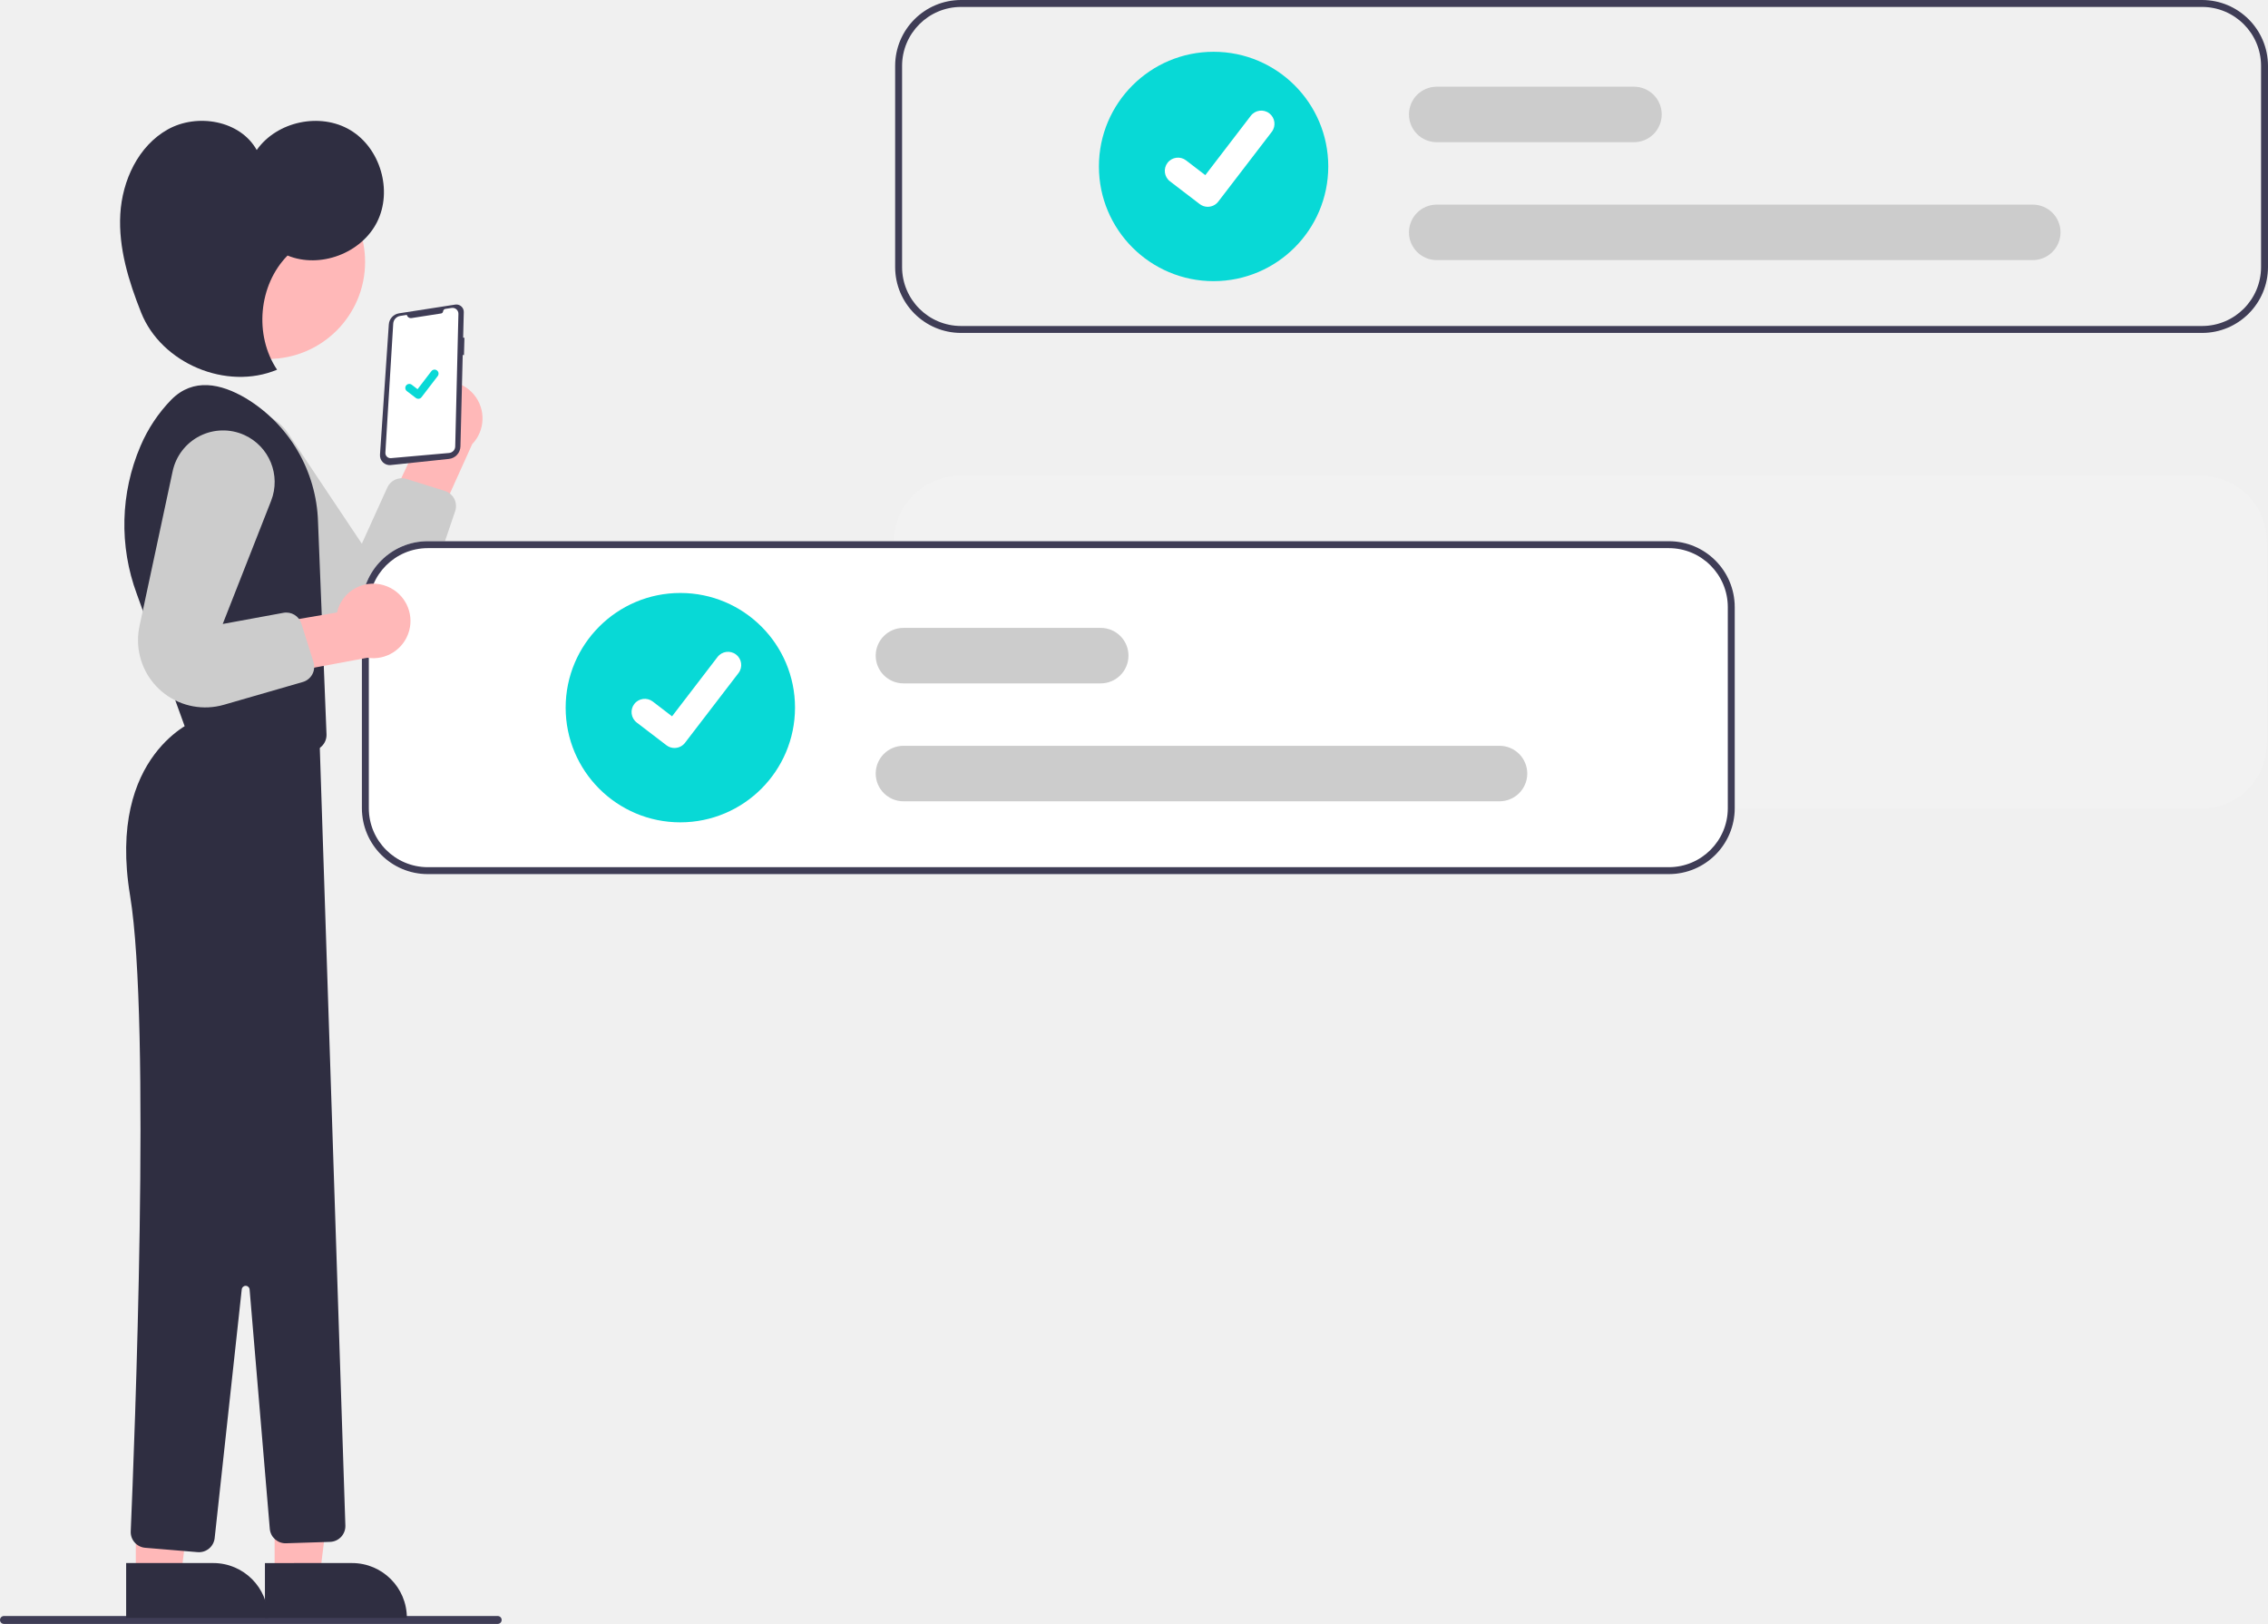
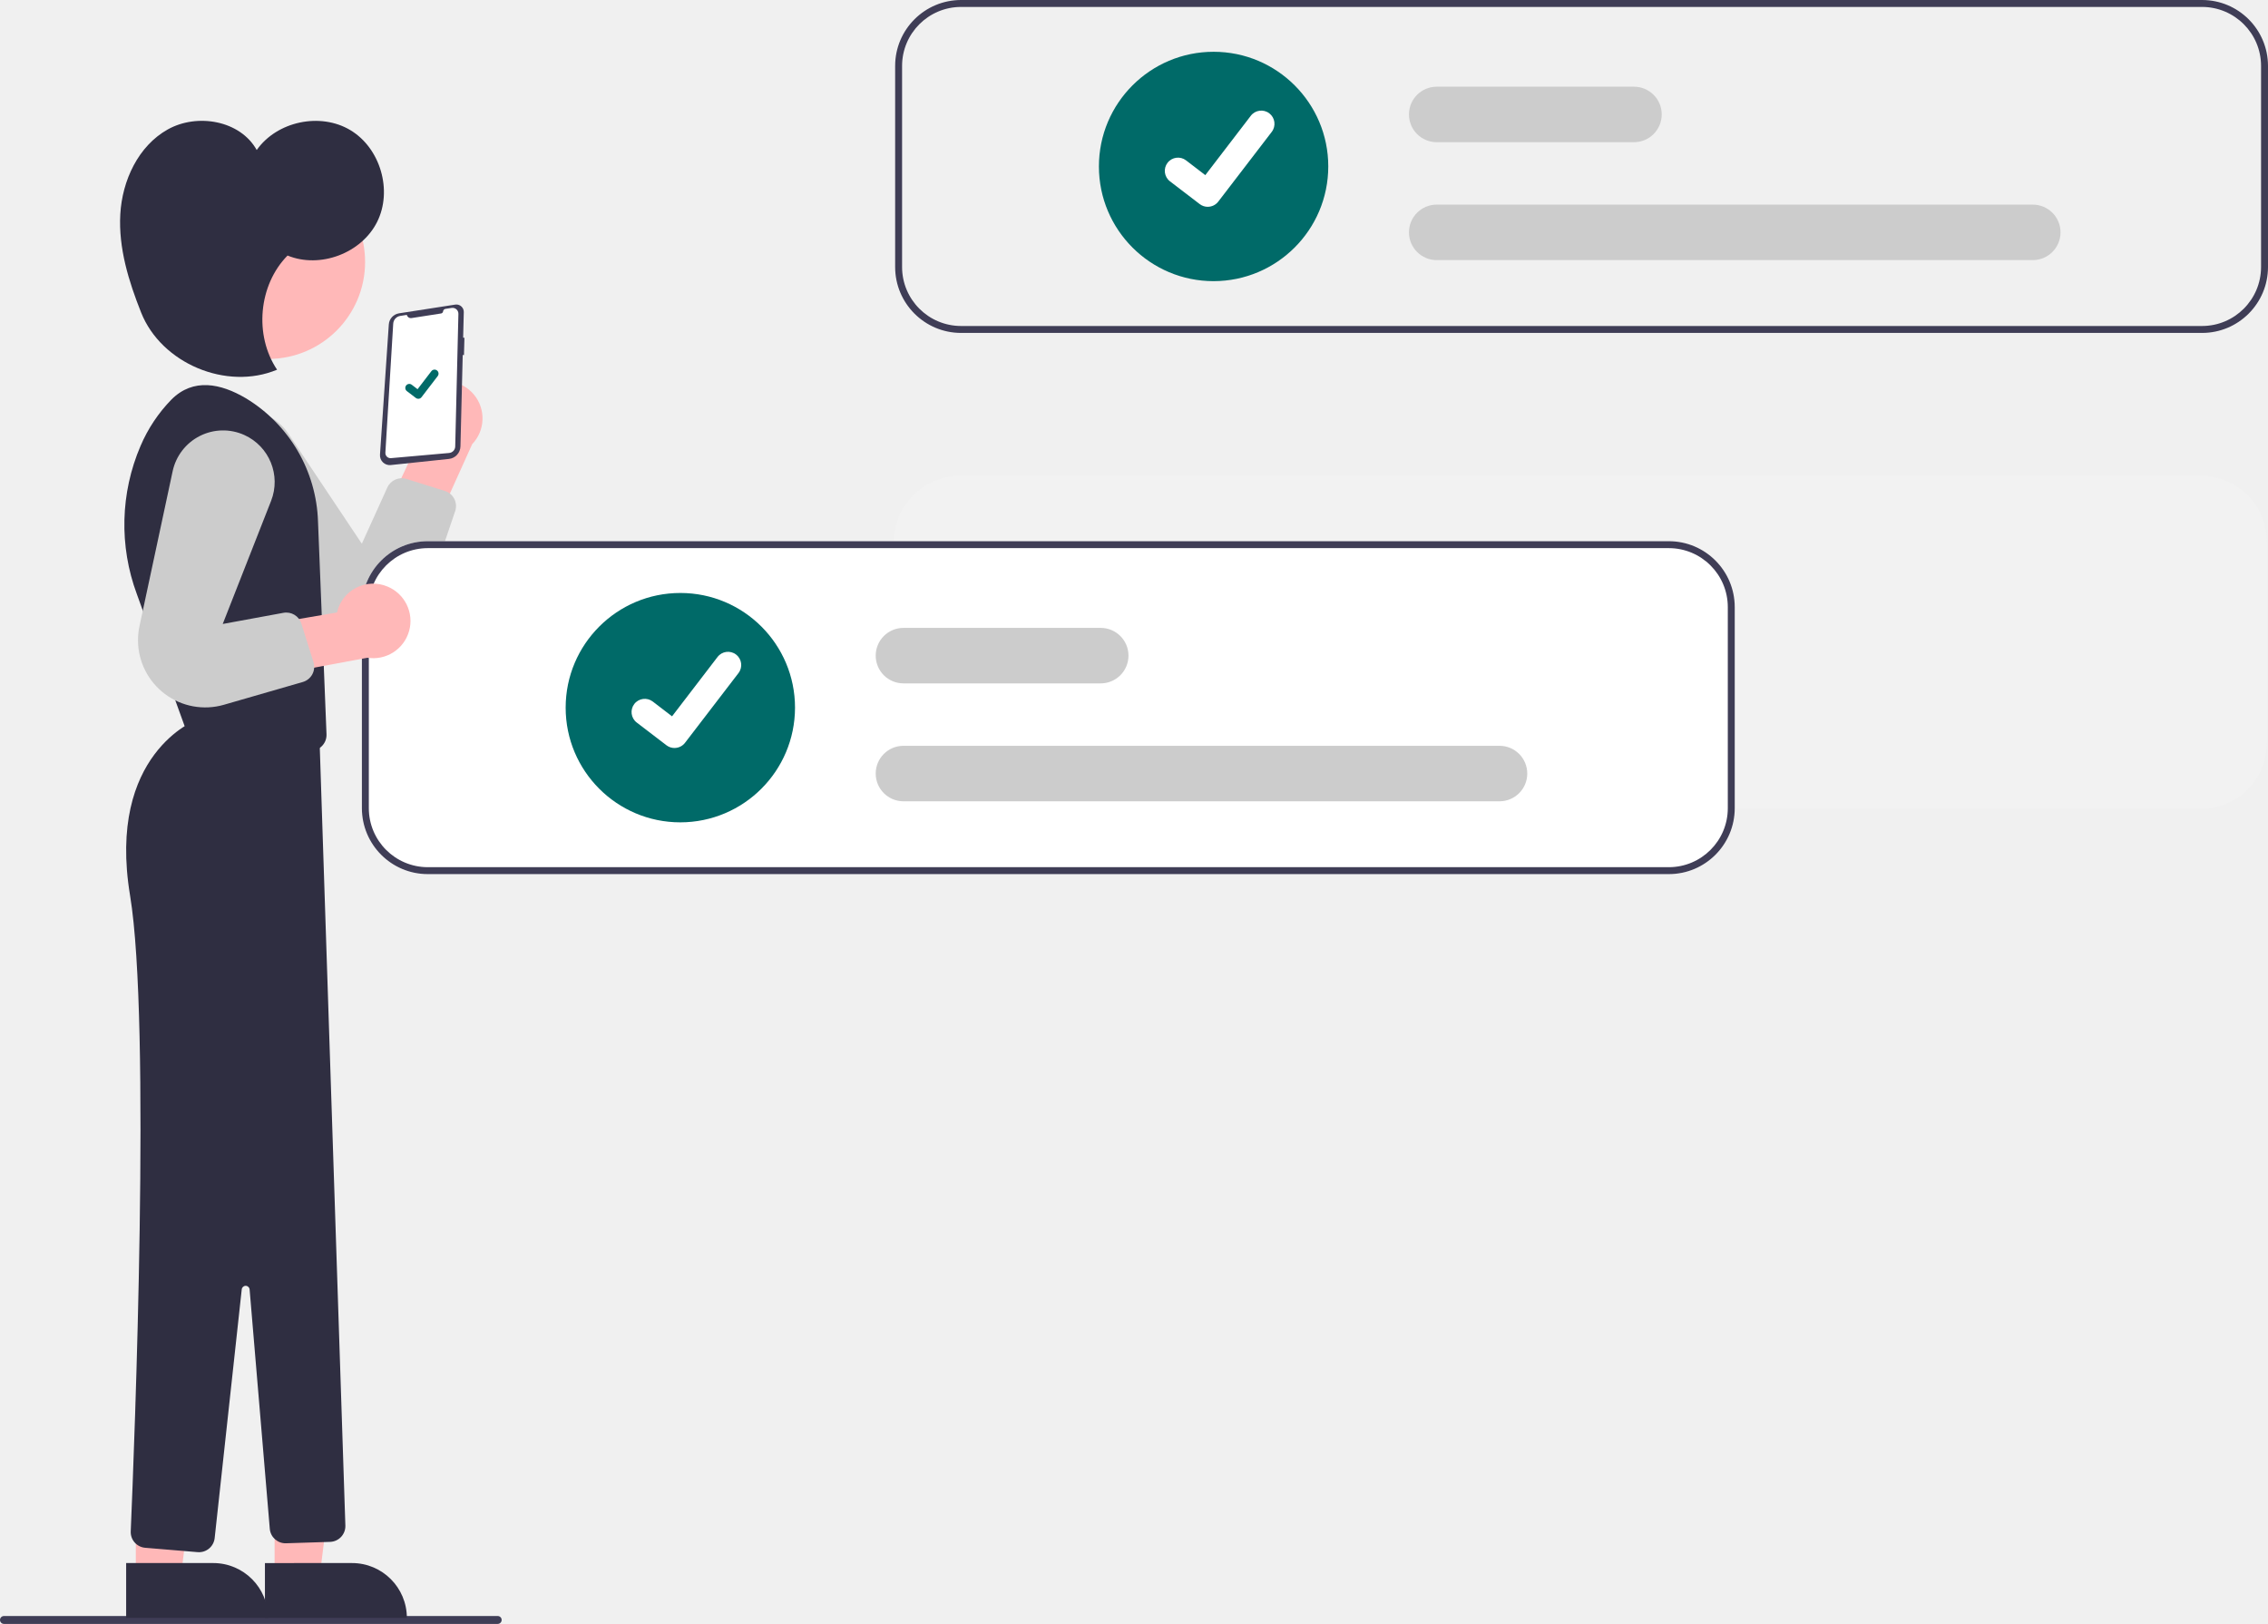
<svg xmlns="http://www.w3.org/2000/svg" data-name="Layer 1" width="574.171" height="411.085" viewBox="0 0 574.171 411.085">
  <path d="M870.11,364.922H555.916a16.695,16.695,0,0,0-16.68,16.68v50.919a16.695,16.695,0,0,0,16.68,16.68h314.194a16.695,16.695,0,0,0,16.68-16.68V381.603A16.695,16.695,0,0,0,870.11,364.922Z" transform="translate(-312.9146 -244.4577)" fill="#f2f2f2" />
  <path d="M438.915,655.542h-125a1,1,0,1,1,0-2h125a1,1,0,0,1,0,2Z" transform="translate(-312.9146 -244.4577)" fill="#3f3d56" />
  <path d="M420.561,342.436a9.377,9.377,0,0,0-1.922,14.249l-9.087,19.406,10.446,8.399,12.448-27.585a9.428,9.428,0,0,0-11.885-14.469Z" transform="translate(-312.9146 -244.4577)" fill="#ffb8b8" />
  <path d="M368.339,350.311l0,0a13.058,13.058,0,0,1,17.583,3.942l18.595,27.842,6.455-14.231a4,4,0,0,1,4.835-2.166l9.743,3.044a4,4,0,0,1,2.596,5.101l-6.67,19.694a17.019,17.019,0,0,1-25.758,8.568l0,0a17.019,17.019,0,0,1-2.787-2.397L365.529,370.428A13.058,13.058,0,0,1,368.339,350.311Z" transform="translate(-312.9146 -244.4577)" fill="#ccc" />
  <path d="M428.492,321.543a1.882,1.882,0,0,1,1.835,1.929l-.161,6.463.324.03-.116,4.389-.317-.04-.575,23.152a3.265,3.265,0,0,1-2.922,3.166l-14.722,1.55a2.471,2.471,0,0,1-2.724-2.624l2.233-32.967a3.057,3.057,0,0,1,2.581-2.815l14.212-2.208h0A1.88,1.88,0,0,1,428.492,321.543Z" transform="translate(-312.9146 -244.4577)" fill="#3f3d56" />
  <path d="M417.099,324.974l7.471-1.161a.619.619,0,0,0,.52-.544h0a.701.701,0,0,1,.589-.616l1.574-.244a1.485,1.485,0,0,1,1.713,1.503l-.809,33.567a1.696,1.696,0,0,1-1.545,1.648l-14.711,1.308a1.309,1.309,0,0,1-1.423-1.384l1.985-32.663a2.113,2.113,0,0,1,1.785-1.96l1.659-.258A1.058,1.058,0,0,0,417.099,324.974Z" transform="translate(-312.9146 -244.4577)" fill="#fff" />
  <polygon points="69.522 398.946 80.954 398.945 86.391 354.849 69.518 354.851 69.522 398.946" fill="#ffb8b8" />
  <path d="M379.987,640.136h35.93a0,0,0,0,1,0,0v13.882a0,0,0,0,1,0,0H393.869a13.882,13.882,0,0,1-13.882-13.882v0A0,0,0,0,1,379.987,640.136Z" transform="translate(483.0473 1049.661) rotate(179.9948)" fill="#2f2e41" />
  <polygon points="34.386 398.946 45.818 398.945 51.255 354.849 34.382 354.851 34.386 398.946" fill="#ffb8b8" />
  <path d="M344.851,640.136h35.93a0,0,0,0,1,0,0v13.882a0,0,0,0,1,0,0H358.733a13.882,13.882,0,0,1-13.882-13.882v0A0,0,0,0,1,344.851,640.136Z" transform="translate(412.7759 1049.664) rotate(179.9948)" fill="#2f2e41" />
  <circle cx="67.867" cy="66.306" r="24.561" fill="#ffb8b8" />
  <path d="M393.422,376.476a37.859,37.859,0,0,0-18.28-31.212c-6.345-3.739-13.291-5.197-18.816.328a38.354,38.354,0,0,0-7.836,11.761,50.505,50.505,0,0,0-.934,37.49l13.152,36.334,30.439,3.298a4,4,0,0,0,4.428-4.136Z" transform="translate(-312.9146 -244.4577)" fill="#2f2e41" />
  <path d="M362.638,426.703s-22.741,8.49-16.796,44.439c5.335,32.258,1.095,139.33.169,160.973a3.996,3.996,0,0,0,3.664,4.154l13.275,1.106a4,4,0,0,0,4.309-3.553l6.856-62.974a1,1,0,0,1,1.991.024l5.109,60.595a4,4,0,0,0,4.112,3.662l11.15-.353a4,4,0,0,0,3.871-4.129l-6.568-199.745Z" transform="translate(-312.9146 -244.4577)" fill="#2f2e41" />
  <path d="M385.711,309.145c8.214,3.369,18.704-.566,22.676-8.507s.828-18.695-6.794-23.247-18.581-2.219-23.688,5.044c-4.154-7.485-15.038-9.393-22.51-5.216s-11.543,12.924-12.025,21.471,2.116,16.966,5.285,24.918c5.127,12.863,21.633,19.788,34.403,14.435C377.211,329.336,378.365,316.593,385.711,309.145Z" transform="translate(-312.9146 -244.4577)" fill="#2f2e41" />
-   <path id="b77c6965-cdfc-4713-bd9a-03fafd9c7c98-128" data-name="Path 395" d="M418.812,345.414a1.008,1.008,0,0,1-.606-.201l-.011-.008-2.284-1.747a1.015,1.015,0,0,1,1.235-1.611l1.479,1.134,3.495-4.56a1.014,1.014,0,0,1,1.422-.188l0.0 0-.022.03.022-.03a1.016,1.016,0,0,1,.188,1.422l-4.111,5.361a1.015,1.015,0,0,1-.807.396Z" transform="translate(-312.9146 -244.4577)" fill="#08d9d6" />
+   <path id="b77c6965-cdfc-4713-bd9a-03fafd9c7c98-752" data-name="Path 395" d="M418.812,345.414a1.008,1.008,0,0,1-.606-.201l-.011-.008-2.284-1.747a1.015,1.015,0,0,1,1.235-1.611l1.479,1.134,3.495-4.56a1.014,1.014,0,0,1,1.422-.188l0.0 0-.022.03.022-.03a1.016,1.016,0,0,1,.188,1.422l-4.111,5.361a1.015,1.015,0,0,1-.807.396Z" transform="translate(-312.9146 -244.4577)" fill="#006a68" />
  <path d="M870.405,244.458H556.212a16.695,16.695,0,0,0-16.68,16.68V312.057a16.695,16.695,0,0,0,16.68,16.68H870.405a16.695,16.695,0,0,0,16.68-16.68V261.138A16.695,16.695,0,0,0,870.405,244.458Zm14.924,67.599a14.946,14.946,0,0,1-14.924,14.924H556.212A14.946,14.946,0,0,1,541.287,312.057V261.138a14.946,14.946,0,0,1,14.924-14.924H870.405A14.946,14.946,0,0,1,885.33,261.138Z" transform="translate(-312.9146 -244.4577)" fill="#3f3d56" />
-   <path d="M620.15,315.63a29.032,29.032,0,1,1,29.032-29.032A29.065,29.065,0,0,1,620.15,315.63Z" transform="translate(-312.9146 -244.4577)" fill="#08d9d6" />
+   <path d="M620.15,315.63a29.032,29.032,0,1,1,29.032-29.032A29.065,29.065,0,0,1,620.15,315.63Z" transform="translate(-312.9146 -244.4577)" fill="#006a68" />
  <path d="M827.536,310.301H676.634a7.023,7.023,0,1,1,0-14.047h150.902a7.023,7.023,0,0,1,0,14.047Z" transform="translate(-312.9146 -244.4577)" fill="#ccc" />
  <path d="M726.576,280.452H676.634a7.023,7.023,0,1,1,0-14.047h49.943a7.023,7.023,0,0,1,0,14.047Z" transform="translate(-312.9146 -244.4577)" fill="#ccc" />
-   <path id="b837c4e1-e336-4370-ba9c-f06fbd333d33-129" data-name="Path 395" d="M618.668,296.809a3.321,3.321,0,0,1-1.998-.664l-.036-.027-7.525-5.756a3.344,3.344,0,1,1,4.069-5.308l4.874,3.738,11.517-15.026a3.343,3.343,0,0,1,4.686-.619l.001.001-.071.099.073-.099a3.347,3.347,0,0,1,.618,4.687l-13.547,17.666a3.345,3.345,0,0,1-2.66,1.304Z" transform="translate(-312.9146 -244.4577)" fill="#fff" />
+   <path id="b837c4e1-e336-4370-ba9c-f06fbd333d33-753" data-name="Path 395" d="M618.668,296.809a3.321,3.321,0,0,1-1.998-.664l-.036-.027-7.525-5.756a3.344,3.344,0,1,1,4.069-5.308l4.874,3.738,11.517-15.026a3.343,3.343,0,0,1,4.686-.619l.001.001-.071.099.073-.099a3.347,3.347,0,0,1,.618,4.687l-13.547,17.666a3.345,3.345,0,0,1-2.66,1.304Z" transform="translate(-312.9146 -244.4577)" fill="#fff" />
  <path d="M735.405,381.458H421.212a16.695,16.695,0,0,0-16.68,16.68V449.057a16.695,16.695,0,0,0,16.68,16.68H735.405a16.695,16.695,0,0,0,16.68-16.68V398.138A16.695,16.695,0,0,0,735.405,381.458Z" transform="translate(-312.9146 -244.4577)" fill="#fff" />
  <path d="M735.405,381.458H421.212a16.695,16.695,0,0,0-16.68,16.68V449.057a16.695,16.695,0,0,0,16.68,16.68H735.405a16.695,16.695,0,0,0,16.68-16.68V398.138A16.695,16.695,0,0,0,735.405,381.458Zm14.924,67.599a14.946,14.946,0,0,1-14.924,14.924H421.212A14.946,14.946,0,0,1,406.287,449.057V398.138a14.946,14.946,0,0,1,14.924-14.924H735.405A14.946,14.946,0,0,1,750.33,398.138Z" transform="translate(-312.9146 -244.4577)" fill="#3f3d56" />
-   <path d="M485.15,452.63a29.032,29.032,0,1,1,29.032-29.032A29.065,29.065,0,0,1,485.15,452.63Z" transform="translate(-312.9146 -244.4577)" fill="#08d9d6" />
+   <path d="M485.15,452.63a29.032,29.032,0,1,1,29.032-29.032A29.065,29.065,0,0,1,485.15,452.63Z" transform="translate(-312.9146 -244.4577)" fill="#006a68" />
  <path d="M692.536,447.301H541.634a7.023,7.023,0,1,1,0-14.047h150.902a7.023,7.023,0,0,1,0,14.047Z" transform="translate(-312.9146 -244.4577)" fill="#ccc" />
  <path d="M591.576,417.452H541.634a7.023,7.023,0,1,1,0-14.047h49.943a7.023,7.023,0,0,1,0,14.047Z" transform="translate(-312.9146 -244.4577)" fill="#ccc" />
-   <path id="ae103e1a-a1d0-4366-bdbf-adaac5567630-130" data-name="Path 395" d="M483.668,433.809a3.321,3.321,0,0,1-1.998-.664l-.036-.027-7.525-5.756a3.344,3.344,0,1,1,4.069-5.308l4.874,3.738,11.517-15.026a3.343,3.343,0,0,1,4.686-.619l.001.001-.071.099.073-.099a3.347,3.347,0,0,1,.618,4.687l-13.547,17.666a3.345,3.345,0,0,1-2.66,1.304Z" transform="translate(-312.9146 -244.4577)" fill="#fff" />
+   <path id="ae103e1a-a1d0-4366-bdbf-adaac5567630-754" data-name="Path 395" d="M483.668,433.809a3.321,3.321,0,0,1-1.998-.664l-.036-.027-7.525-5.756a3.344,3.344,0,1,1,4.069-5.308l4.874,3.738,11.517-15.026a3.343,3.343,0,0,1,4.686-.619l.001.001-.071.099.073-.099a3.347,3.347,0,0,1,.618,4.687l-13.547,17.666a3.345,3.345,0,0,1-2.66,1.304Z" transform="translate(-312.9146 -244.4577)" fill="#fff" />
  <path d="M411.023,392.944a9.377,9.377,0,0,0-12.796,6.557l-21.12,3.618-.932,13.371,29.754-5.528a9.428,9.428,0,0,0,5.094-18.018Z" transform="translate(-312.9146 -244.4577)" fill="#ffb8b8" />
  <path d="M374.743,354.565l0,0a13.058,13.058,0,0,1,6.802,16.686l-12.243,31.162,15.37-2.825a4,4,0,0,1,4.539,2.733l3.064,9.737a4,4,0,0,1-2.706,5.044l-19.977,5.768a17.019,17.019,0,0,1-21.74-16.256v0a17.019,17.019,0,0,1,.377-3.657l8.394-39.214A13.058,13.058,0,0,1,374.743,354.565Z" transform="translate(-312.9146 -244.4577)" fill="#ccc" />
</svg>
